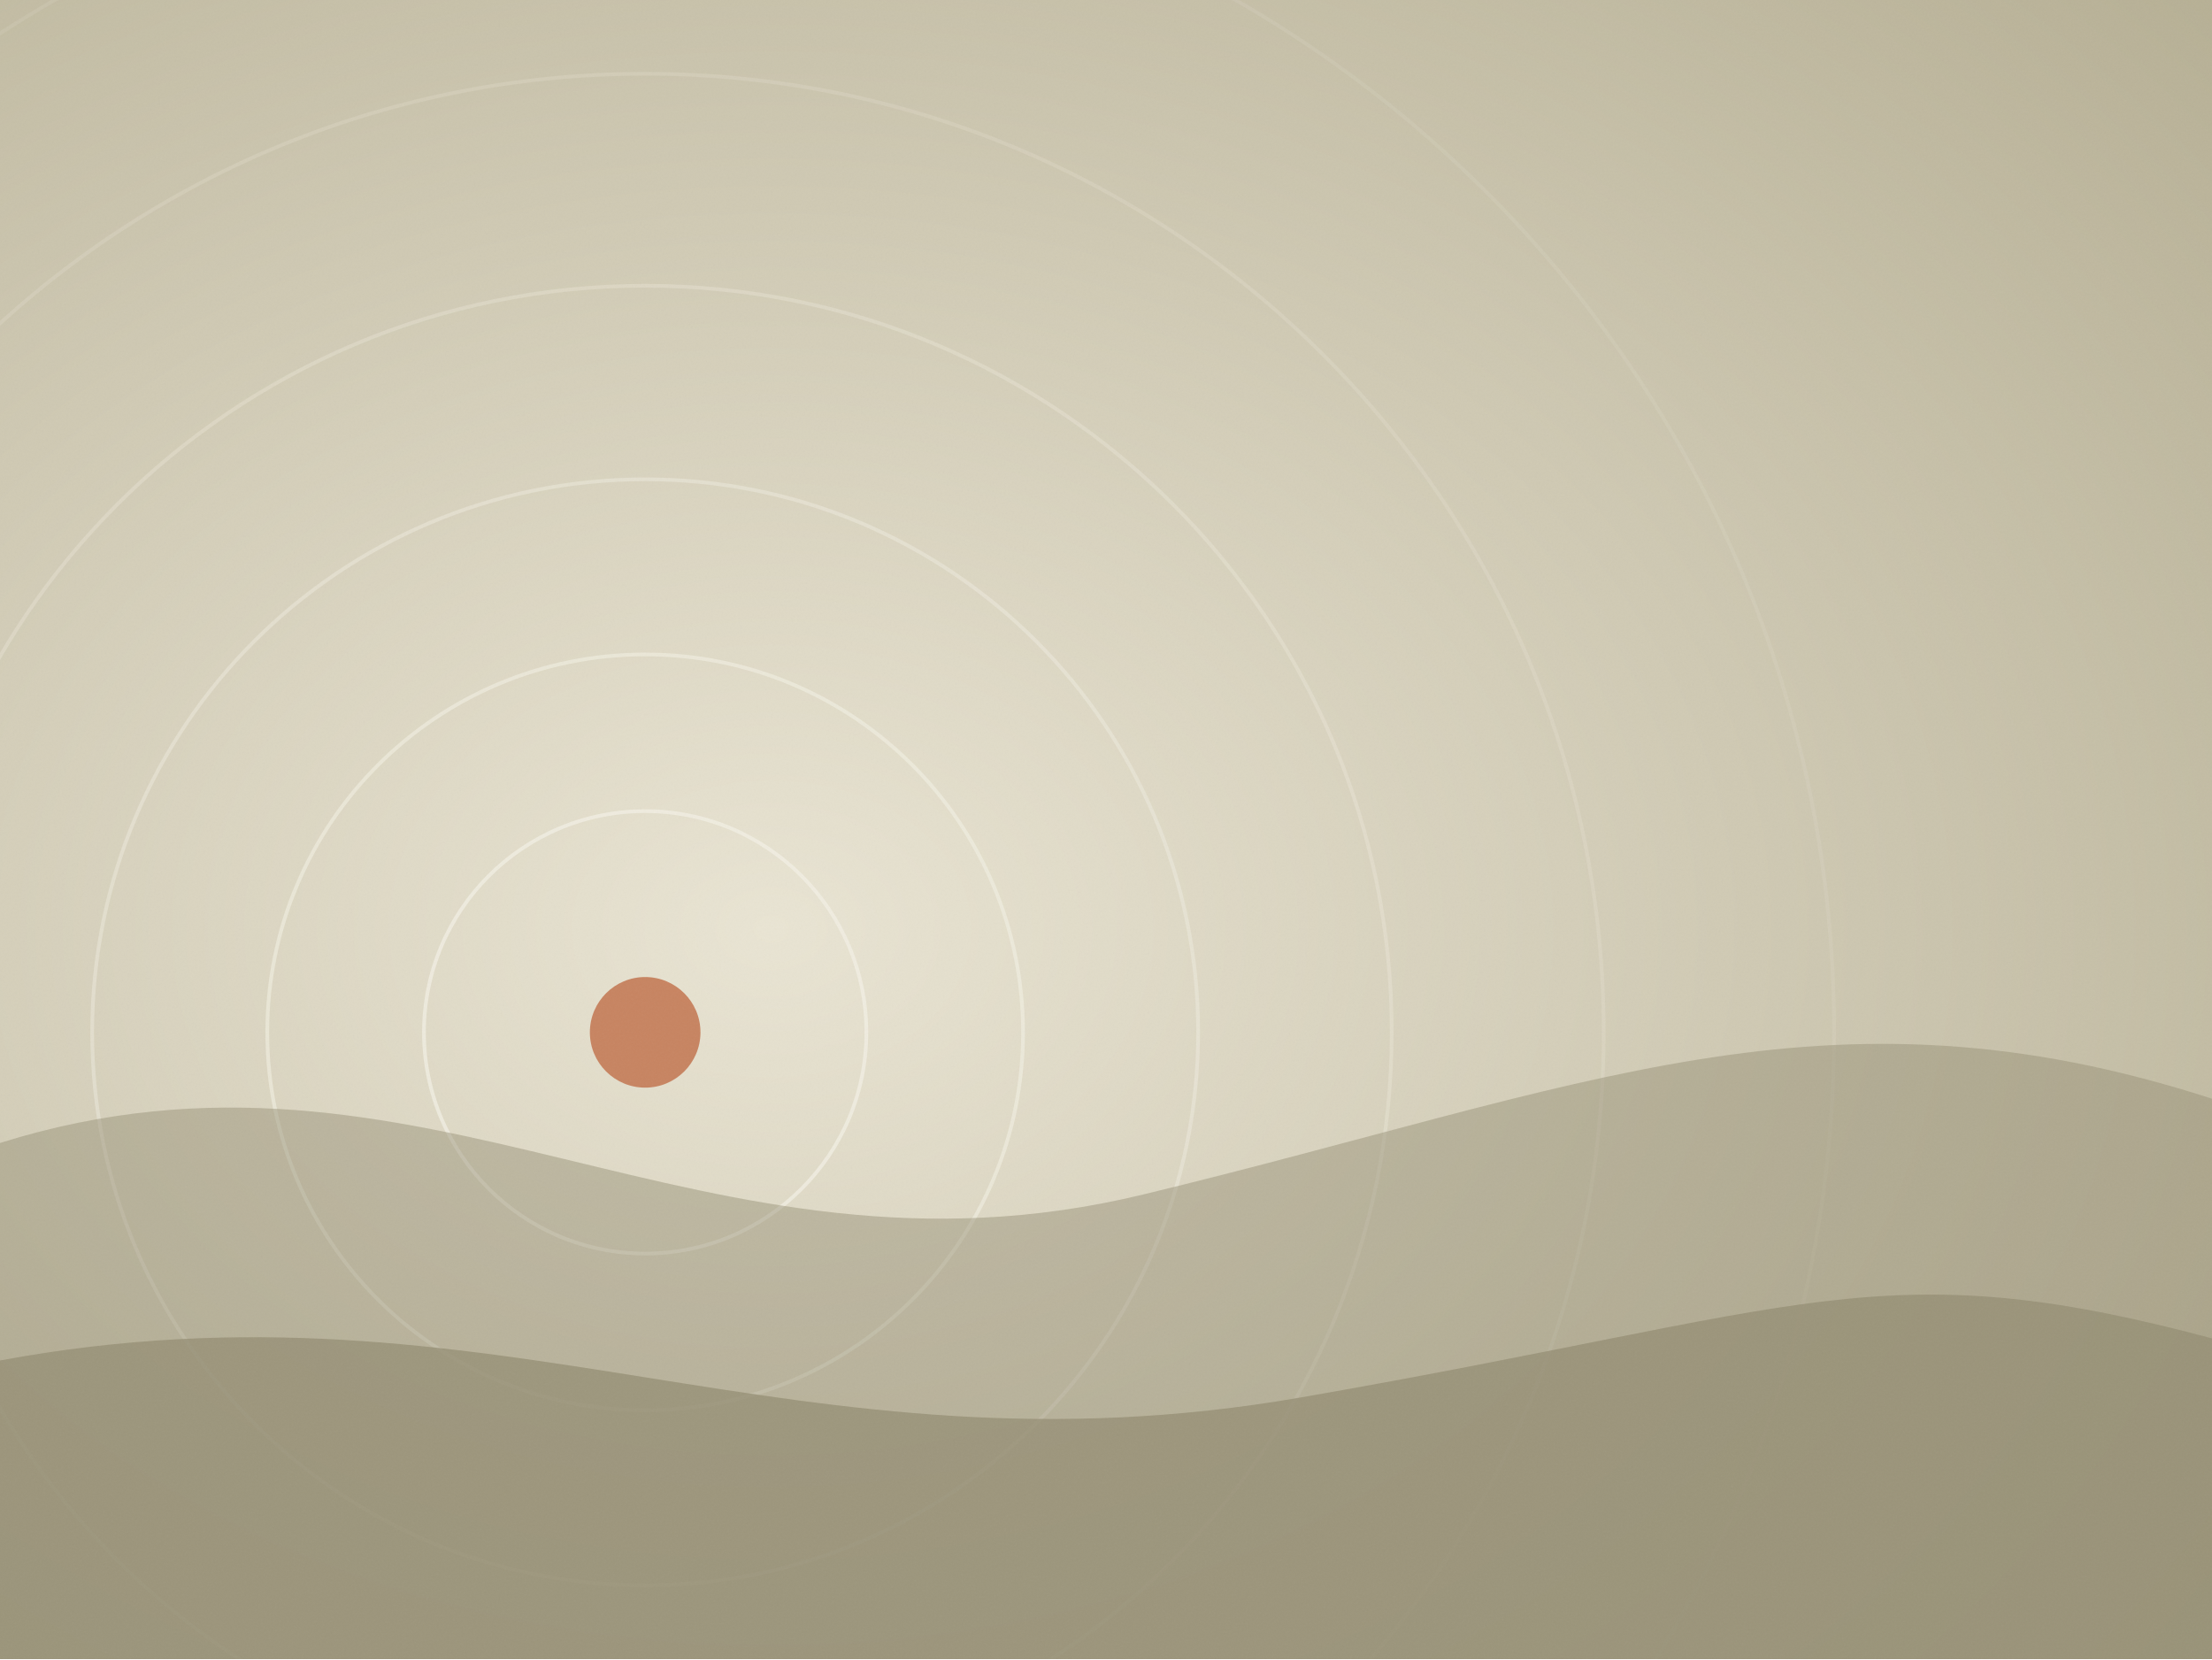
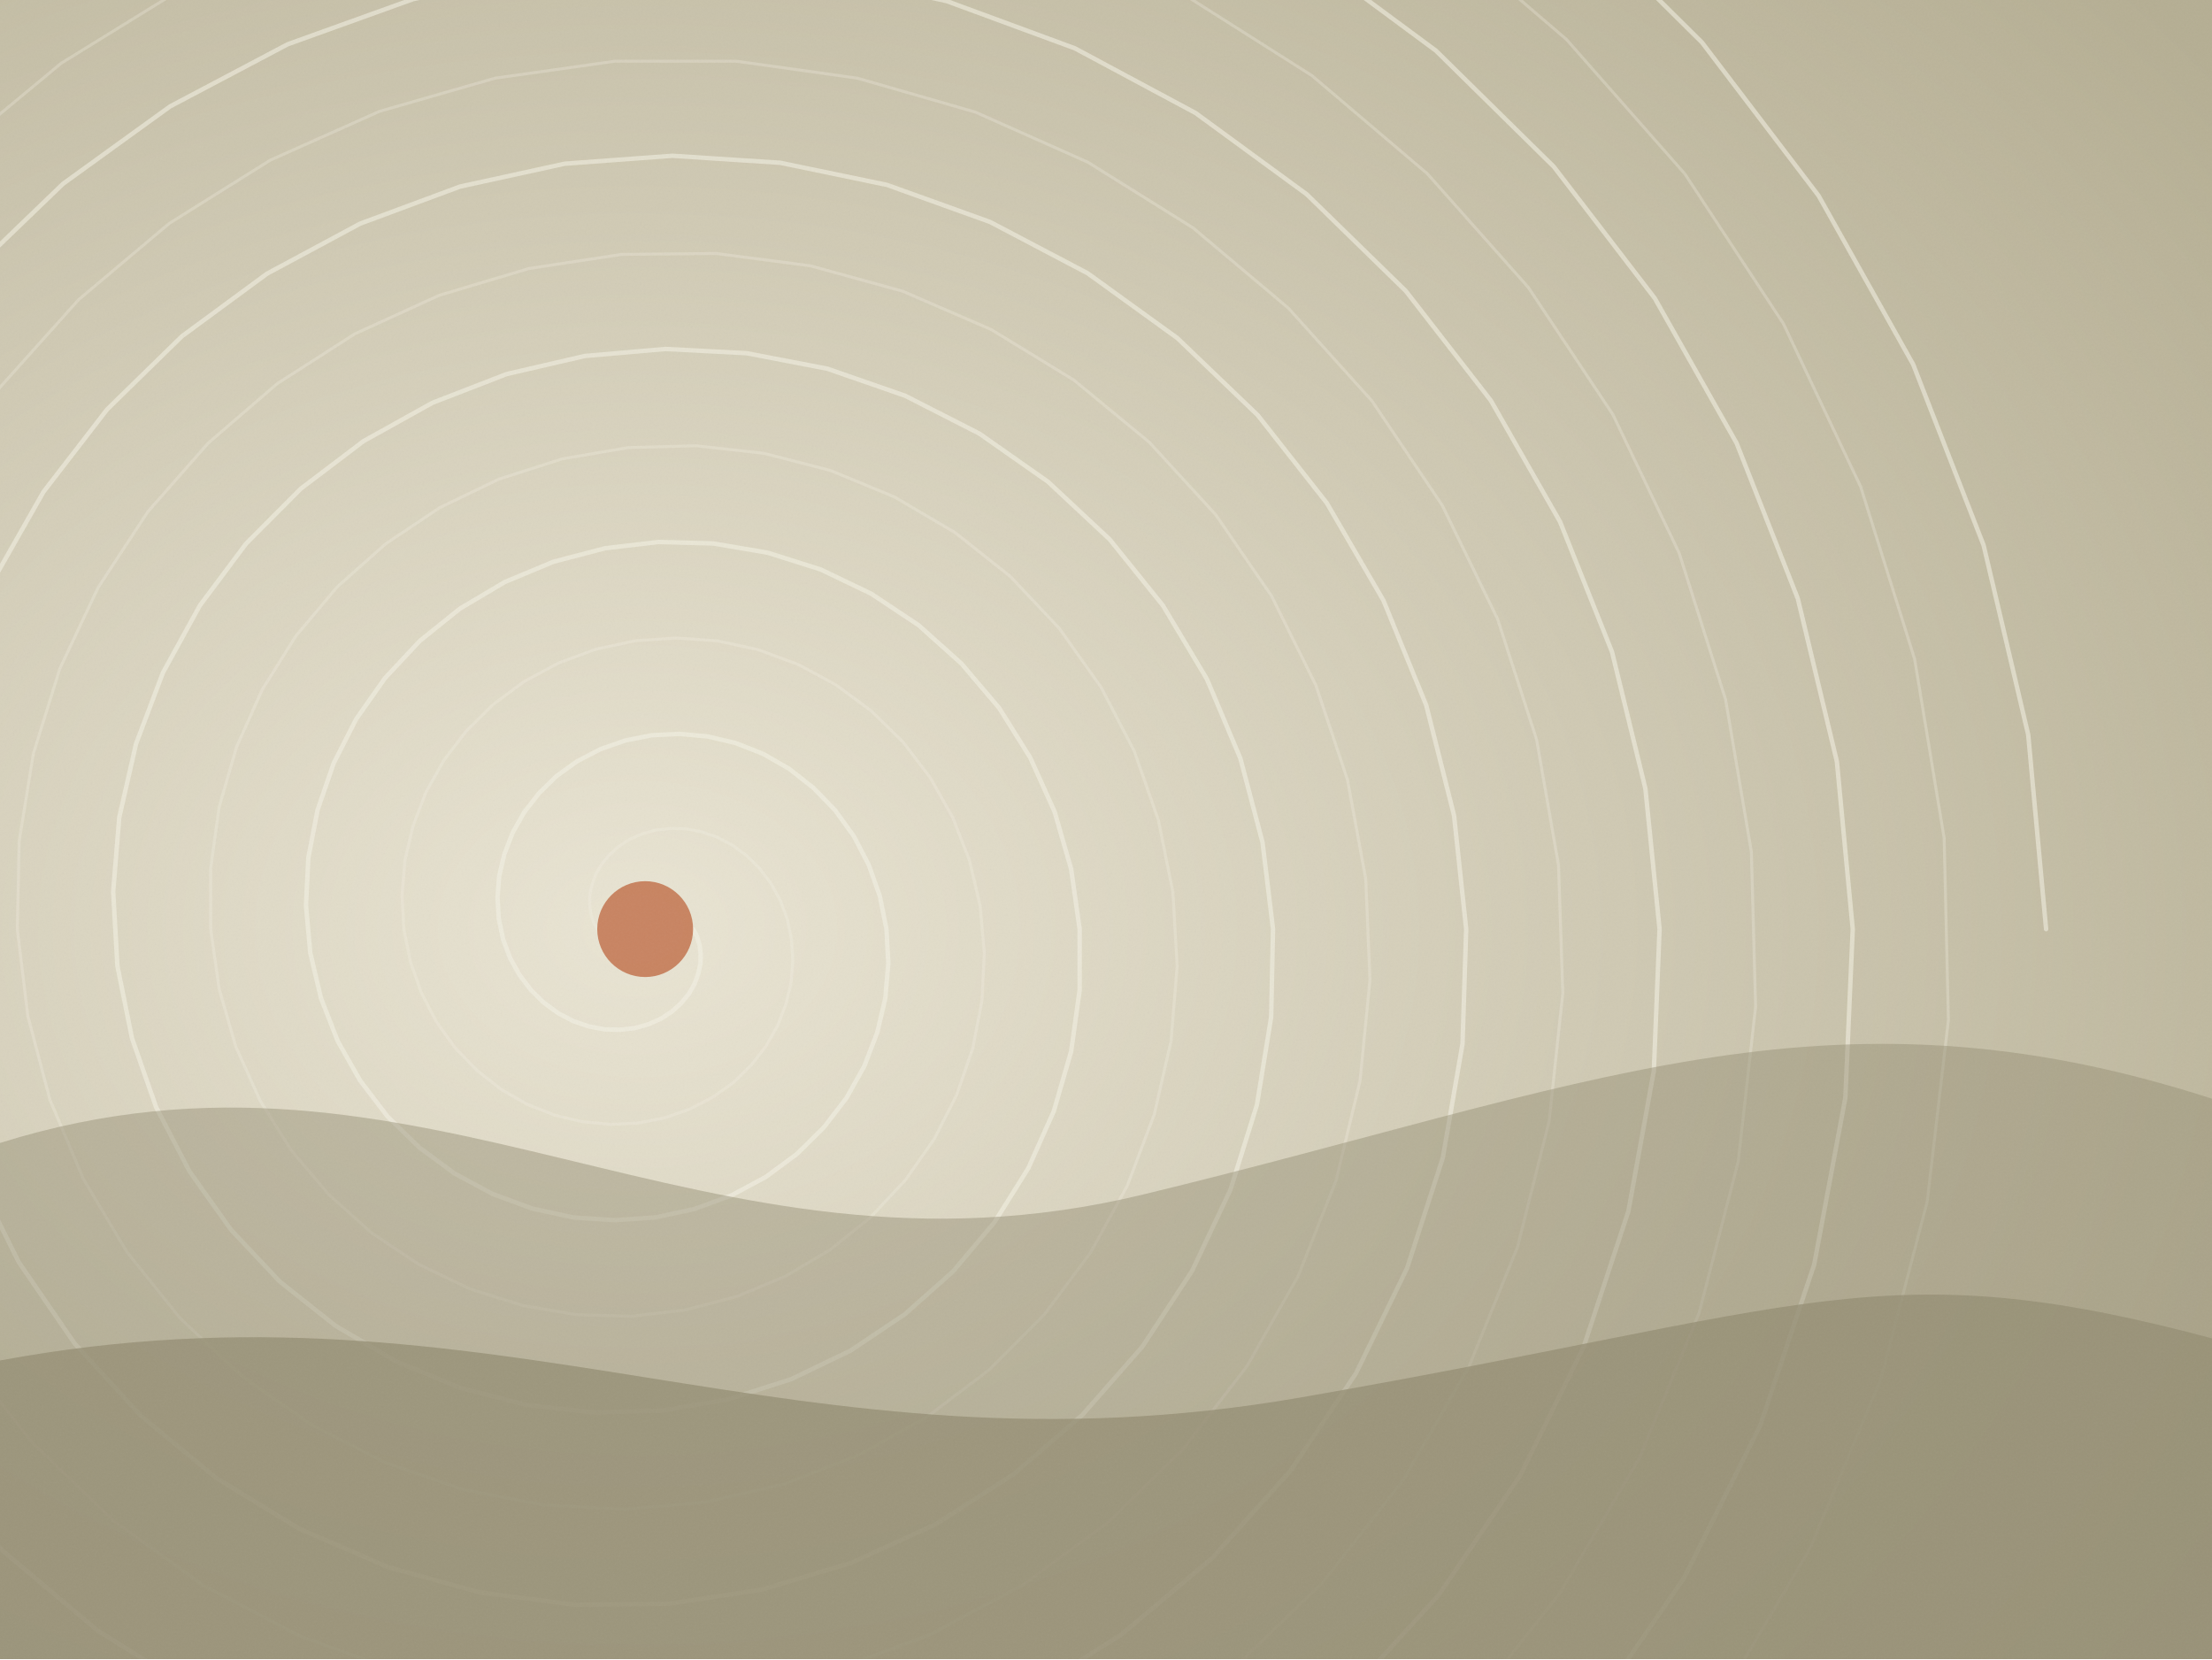
<svg xmlns="http://www.w3.org/2000/svg" viewBox="0 0 1200 900" preserveAspectRatio="xMidYMid slice" role="img" aria-hidden="true">
  <defs>
-     <radialGradient id="g-trail" cx="35%" cy="56%" r="88%">
+     <radialGradient id="g-trail" cx="29%" cy="56%" r="88%">
      <stop offset="0" stop-color="#e9e4d3" />
      <stop offset="1" stop-color="#b5ae93" />
    </radialGradient>
    <filter id="f-trail">
      <feTurbulence type="fractalNoise" baseFrequency="0.9" numOctaves="3" />
      <feColorMatrix type="saturate" values="0" />
    </filter>
  </defs>
  <rect width="1200" height="900" fill="url(#g-trail)" />
-   <g fill="none" stroke="#f4f1e6" stroke-width="2" transform="translate(350 560)">
-     <circle r="120" stroke-opacity=".70" />
-     <circle r="205" stroke-opacity=".55" />
-     <circle r="300" stroke-opacity=".40" />
-     <circle r="405" stroke-opacity=".28" />
-     <circle r="520" stroke-opacity=".18" />
-     <circle r="645" stroke-opacity=".10" />
+   <g fill="none" stroke="#f4f1e6" stroke-linecap="round">
+     <path d="M 376.0 504.0 L 378.1 507.9 L 379.5 512.5 L 380.1 517.4 L 380.0 522.7 L 378.8 528.2 L 376.8 533.7 L 373.7 539.1 L 369.6 544.1 L 364.5 548.7 L 358.6 552.6 L 351.8 555.6 L 344.4 557.7 L 336.4 558.6 L 328.0 558.4 L 319.5 556.8 L 311.0 553.9 L 302.8 549.6 L 295.0 543.9 L 288.0 537.0 L 281.8 528.8 L 276.7 519.6 L 272.9 509.4 L 270.6 498.4 L 269.9 487.0 L 270.8 475.2 L 273.6 463.4 L 278.1 451.7 L 284.4 440.6 L 292.4 430.3 L 302.0 420.9 L 313.2 412.9 L 325.7 406.4 L 339.2 401.7 L 353.7 398.8 L 368.7 398.1 L 384.0 399.5 L 399.2 403.1 L 414.1 409.0 L 428.2 417.1 L 441.3 427.4 L 453.1 439.6 L 463.2 453.6 L 471.3 469.2 L 477.3 486.1 L 480.9 504.0 L 481.9 522.5 L 480.3 541.4 L 475.9 560.1 L 468.9 578.3 L 459.2 595.6 L 446.9 611.6 L 432.3 626.0 L 415.5 638.4 L 396.9 648.4 L 376.8 655.8 L 355.5 660.4 L 333.4 661.9 L 311.0 660.4 L 288.8 655.6 L 267.1 647.6 L 246.5 636.5 L 227.4 622.4 L 210.2 605.6 L 195.4 586.2 L 183.2 564.7 L 174.1 541.4 L 168.3 516.7 L 166.0 491.1 L 167.3 465.2 L 172.3 439.3 L 181.0 414.1 L 193.2 390.1 L 208.9 367.8 L 227.8 347.6 L 249.6 330.1 L 273.9 315.7 L 300.3 304.7 L 328.3 297.4 L 357.3 294.0 L 386.9 294.8 L 416.4 299.8 L 445.2 308.9 L 472.7 322.1 L 498.4 339.2 L 521.6 360.0 L 542.0 384.0 L 558.9 411.0 L 572.1 440.3 L 581.1 471.5 L 585.7 504.0 L 585.7 537.1 L 581.1 570.3 L 571.7 602.7 L 557.8 633.8 L 539.5 663.0 L 517.1 689.6 L 490.9 712.9 L 461.5 732.6 L 429.3 748.1 L 395.0 759.1 L 359.1 765.2 L 322.4 766.2 L 285.6 762.1 L 249.5 752.8 L 214.7 738.4 L 181.9 719.1 L 151.9 695.3 L 125.4 667.2 L 102.8 635.4 L 84.7 600.6 L 71.6 563.2 L 63.7 524.0 L 61.4 483.8 L 64.7 443.4 L 73.8 403.5 L 88.4 364.9 L 108.4 328.5 L 133.5 294.9 L 163.3 265.0 L 197.2 239.3 L 234.6 218.5 L 274.9 202.9 L 317.3 193.1 L 361.0 189.3 L 405.1 191.6 L 448.8 200.0 L 491.1 214.7 L 531.3 235.2 L 568.5 261.3 L 602.0 292.6 L 630.9 328.5 L 654.7 368.3 L 672.9 411.4 L 684.9 456.9 L 690.6 504.0 L 689.6 551.7 L 681.9 599.2 L 667.5 645.4 L 646.7 689.4 L 619.8 730.4 L 587.2 767.5 L 549.6 799.9 L 507.5 826.9 L 461.7 847.8 L 413.2 862.3 L 362.8 870.0 L 311.5 870.5 L 260.3 863.8 L 210.2 850.0 L 162.2 829.2 L 117.4 801.8 L 76.5 768.1 L 40.5 728.8 L 10.2 684.7 L -13.8 636.4 L -31.0 585.0 L -40.9 531.3 L -43.2 476.5 L -37.8 421.6 L -24.8 367.6 L -4.2 315.7 L 23.6 266.8 L 58.1 222.1 L 98.7 182.4 L 144.8 148.5 L 195.4 121.3 L 249.6 101.2 L 306.4 88.8 L 364.7 84.5 L 423.3 88.3 L 481.2 100.3 L 537.1 120.4 L 590.0 148.2 L 638.7 183.4 L 682.3 225.2 L 719.8 272.9 L 750.5 325.7 L 773.7 382.5 L 788.8 442.3 L 795.4 504.0 L 793.4 566.3 L 782.7 628.1 L 763.3 688.0 L 735.6 745.0 L 700.1 797.8 L 657.4 845.4 L 608.2 886.8 L 553.4 921.1 L 494.1 947.6 L 431.4 965.6 L 366.4 974.8 L 300.5 974.8 L 234.9 965.6 L 170.9 947.2 L 109.8 920.0 L 52.8 884.4 L 1.1 840.9 L -44.3 790.5 L -82.4 733.9 L -112.4 672.3 L -133.6 606.8 L -145.5 538.6 L -147.8 469.2 L -140.4 399.8 L -123.3 331.7 L -96.8 266.4 L -61.3 205.2 L -17.3 149.3 L 34.2 99.7 L 92.3 57.7 L 156.1 24.0 L 224.2 -0.5 L 295.4 -15.5 L 368.3 -20.3 L 441.5 -15.0 L 513.6 0.6 L 583.1 26.2 L 648.6 61.3 L 708.9 105.4 L 762.6 157.8 L 808.8 217.3 L 846.3 283.0 L 874.5 353.6 L 892.6 427.7 L 900.3 504.0 L 897.2 580.9 L 883.4 657.0 L 859.1 730.7 L 824.6 800.5 L 780.5 865.2 L 727.6 923.3 L 666.8 973.7 L 599.4 1015.3 L 526.5 1047.3 L 449.6 1068.9 L 370.1 1079.6 L 289.6 1079.1 L 209.5 1067.3 L 131.6 1044.5 L 57.4 1010.8 L -11.7 967.0 L -74.3 913.8 L -129.1 852.1 L -175.0 783.1 L -210.9 708.1 L -236.1 628.6 L -250.1 546.0 L -252.4 461.9 L -243.0 378.0 L -221.8 295.9 L -189.4 217.2 L -146.1 143.6 L -92.8 76.4 L -30.4 17.1 L 39.9 -33.1 L 116.8 -73.2 L 198.8 -102.3 L 284.4 -119.7 L 372.0 -125.1 L 459.7 -118.2 L 546.0 -99.1 L 629.0 -68.1 L 707.2 -25.6 L 779.0 27.5 L 842.9 90.4 L 897.7 161.8 L 942.1 240.4 L 975.3 324.7 L 996.5 413.1 L 1005.1 504.0 L 1001.1 595.5 L 984.2 685.9 L 954.9 773.3 L 913.5 856.1 L 860.8 932.6 L 797.7 1001.3 L 725.5 1060.7 L 645.4 1109.6 L 558.9 1147.0 L 467.8 1172.1 L 373.8 1184.4 L 278.6 1183.4 L 184.2 1169.1 L 92.4 1141.7 L 5.0 1101.6 L -76.3 1049.6 L -149.8 986.6 L -214.0 913.7 L -267.5 832.4 L -309.4 744.0 L -338.7 650.4 L -354.7 553.3 L -357.0 454.6 L -345.5 356.2 L -320.4 260.0 L -281.9 168.0 L -230.9 81.9 L -168.2 3.6 L -94.9 -65.5 L -12.5 -123.9 L 77.5 -170.4 L 173.5 -204.0 L 273.5 -224.0 L 375.6 -229.9 L 477.9 -221.5 L 578.4 -198.9 L 675.0 -162.3 L 765.9 -112.5 L 849.2 -50.4 L 923.3 23.0 L 986.6 106.2 L 1037.9 197.7 L 1076.1 295.8 L 1100.3 398.6 L 1110.0 504.0" stroke-width="2.4" stroke-opacity=".55" />
+     <path d="M 324.0 504.0 L 321.9 500.1 L 320.5 495.5 L 319.9 490.6 L 320.0 485.3 L 321.2 479.8 L 323.2 474.3 L 326.3 468.9 L 330.4 463.9 L 335.5 459.3 L 341.4 455.4 L 348.2 452.4 L 355.6 450.3 L 363.6 449.4 L 372.0 449.6 L 380.5 451.2 L 389.0 454.1 L 397.2 458.4 L 405.0 464.1 L 412.0 471.0 L 418.2 479.2 L 423.3 488.4 L 427.1 498.6 L 429.4 509.6 L 430.1 521.0 L 429.2 532.8 L 426.4 544.6 L 421.9 556.3 L 415.6 567.4 L 407.6 577.7 L 398.0 587.1 L 386.8 595.1 L 374.3 601.6 L 360.8 606.3 L 346.3 609.2 L 331.3 609.9 L 316.0 608.5 L 300.8 604.9 L 285.9 599.0 L 271.8 590.9 L 258.7 580.6 L 246.9 568.4 L 236.8 554.4 L 228.7 538.8 L 222.7 521.9 L 219.1 504.0 L 218.1 485.5 L 219.7 466.6 L 224.1 447.9 L 231.1 429.7 L 240.8 412.4 L 253.1 396.4 L 267.7 382.0 L 284.5 369.6 L 303.1 359.6 L 323.2 352.2 L 344.5 347.6 L 366.6 346.1 L 389.0 347.6 L 411.2 352.4 L 432.9 360.4 L 453.5 371.5 L 472.6 385.6 L 489.8 402.4 L 504.6 421.8 L 516.8 443.3 L 525.9 466.6 L 531.7 491.3 L 534.0 516.9 L 532.7 542.8 L 527.7 568.7 L 519.0 593.9 L 506.8 617.9 L 491.1 640.2 L 472.2 660.4 L 450.4 677.9 L 426.1 692.3 L 399.7 703.3 L 371.7 710.6 L 342.7 714.0 L 313.1 713.2 L 283.6 708.2 L 254.8 699.1 L 227.3 685.9 L 201.6 668.8 L 178.4 648.0 L 158.0 624.0 L 141.1 597.0 L 127.9 567.7 L 118.9 536.5 L 114.3 504.0 L 114.3 470.9 L 118.9 437.7 L 128.3 405.3 L 142.2 374.2 L 160.5 345.0 L 182.9 318.4 L 209.1 295.1 L 238.5 275.4 L 270.7 259.9 L 305.0 248.9 L 340.9 242.8 L 377.6 241.8 L 414.4 245.9 L 450.5 255.2 L 485.3 269.6 L 518.1 288.9 L 548.1 312.7 L 574.6 340.8 L 597.2 372.6 L 615.3 407.4 L 628.4 444.8 L 636.3 484.0 L 638.6 524.2 L 635.3 564.6 L 626.2 604.5 L 611.6 643.1 L 591.6 679.5 L 566.5 713.1 L 536.7 743.0 L 502.8 768.7 L 465.4 789.5 L 425.1 805.1 L 382.7 814.9 L 339.0 818.7 L 294.9 816.4 L 251.2 808.0 L 208.9 793.3 L 168.7 772.8 L 131.5 746.7 L 98.0 715.4 L 69.1 679.5 L 45.3 639.7 L 27.1 596.6 L 15.1 551.1 L 9.4 504.0 L 10.4 456.3 L 18.1 408.8 L 32.5 362.6 L 53.3 318.6 L 80.2 277.6 L 112.8 240.5 L 150.4 208.1 L 192.5 181.1 L 238.3 160.2 L 286.8 145.7 L 337.2 138.0 L 388.5 137.5 L 439.7 144.2 L 489.8 158.0 L 537.8 178.8 L 582.6 206.2 L 623.5 239.9 L 659.5 279.2 L 689.8 323.3 L 713.8 371.6 L 731.0 423.0 L 740.9 476.7 L 743.2 531.5 L 737.8 586.4 L 724.8 640.4 L 704.2 692.3 L 676.4 741.2 L 641.9 785.9 L 601.3 825.6 L 555.2 859.5 L 504.6 886.7 L 450.4 906.8 L 393.6 919.2 L 335.3 923.5 L 276.7 919.7 L 218.8 907.7 L 162.9 887.6 L 110.0 859.8 L 61.3 824.6 L 17.7 782.8 L -19.8 735.1 L -50.5 682.3 L -73.7 625.5 L -88.8 565.7 L -95.4 504.0 L -93.4 441.7 L -82.7 379.9 L -63.3 320.0 L -35.6 263.0 L -0.1 210.2 L 42.6 162.6 L 91.8 121.2 L 146.6 86.9 L 205.9 60.4 L 268.6 42.4 L 333.6 33.2 L 399.5 33.2 L 465.1 42.4 L 529.1 60.8 L 590.2 88.0 L 647.2 123.6 L 698.9 167.1 L 744.3 217.5 L 782.4 274.1 L 812.4 335.7 L 833.6 401.2 L 845.5 469.4 L 847.8 538.8 L 840.4 608.2 L 823.3 676.3 L 796.8 741.6 L 761.3 802.8 L 717.3 858.7 L 665.8 908.3 L 607.7 950.3 L 543.9 984.0 L 475.8 1008.5 L 404.6 1023.5 L 331.7 1028.3 L 258.5 1023.0 L 186.4 1007.4 L 116.9 981.8 L 51.4 946.7 L -8.9 902.6 L -62.6 850.2 L -108.8 790.7 L -146.3 725.0 L -174.5 654.4 L -192.6 580.3 L -200.3 504.0 L -197.2 427.1 L -183.4 351.0 L -159.1 277.3 L -124.6 207.5 L -80.5 142.8 L -27.6 84.7 L 33.2 34.3 L 100.6 -7.3 L 173.5 -39.3 L 250.4 -60.9 L 329.9 -71.6 L 410.4 -71.1 L 490.5 -59.3 L 568.4 -36.5 L 642.6 -2.8 L 711.7 41.0 L 774.3 94.2 L 829.1 155.9 L 875.0 224.9 L 910.9 299.9 L 936.1 379.4 L 950.1 462.0 L 952.4 546.1 L 943.0 630.0 L 921.8 712.1 L 889.4 790.8 L 846.1 864.4 L 792.8 931.6 L 730.4 990.9 L 660.1 1041.1 L 583.2 1081.2 L 501.2 1110.3 L 415.6 1127.7 L 328.0 1133.1 L 240.3 1126.2 L 154.0 1107.1 L 71.0 1076.1 L -7.2 1033.6 L -79.0 980.5 L -142.9 917.6 L -197.7 846.2 L -242.1 767.6 L -275.3 683.3 L -296.5 594.9 L -305.1 504.0 L -301.1 412.5 L -284.2 322.1 L -254.9 234.7 L -213.5 151.9 L -160.8 75.4 L -97.7 6.7 L -25.5 -52.7 L 54.6 -101.6 L 141.1 -139.0 L 232.2 -164.1 L 326.2 -176.4 L 421.4 -175.4 L 515.8 -161.1 L 607.6 -133.7 L 695.0 -93.6 L 776.3 -41.6 L 849.8 21.4 L 914.0 94.3 L 967.5 175.6 L 1009.4 264.0 L 1038.7 357.6 L 1054.7 454.7 L 1057.0 553.4 L 1045.5 651.8 L 1020.4 748.0 L 981.9 840.0 L 930.9 926.1 L 868.2 1004.4 L 794.9 1073.5 L 712.5 1131.9 L 622.5 1178.4 L 526.5 1212.0 L 426.5 1232.0 L 324.4 1237.9 L 222.1 1229.5 L 121.6 1206.9 L 25.0 1170.3 L -65.9 1120.5 L -149.2 1058.4 L -223.3 985.0 L -286.6 901.8 L -337.9 810.3 L -376.1 712.2 L -400.3 609.4 L -410.0 504.0" stroke-width="1.6" stroke-opacity=".28" />
  </g>
  <path d="M0 620 C 230 548 380 706 620 648 S 990 528 1200 596 L1200 900 L0 900 Z" fill="#948d73" fill-opacity=".45" />
  <path d="M0 738 C 270 688 430 806 706 758 S 1020 678 1200 726 L1200 900 L0 900 Z" fill="#948d73" fill-opacity=".75" />
-   <circle cx="350" cy="560" r="30" fill="#c47a56" fill-opacity=".9" />
+   <circle cx="350" cy="504" r="26" fill="#c47a56" fill-opacity=".9" />
  <rect width="1200" height="900" filter="url(#f-trail)" opacity=".045" />
</svg>
